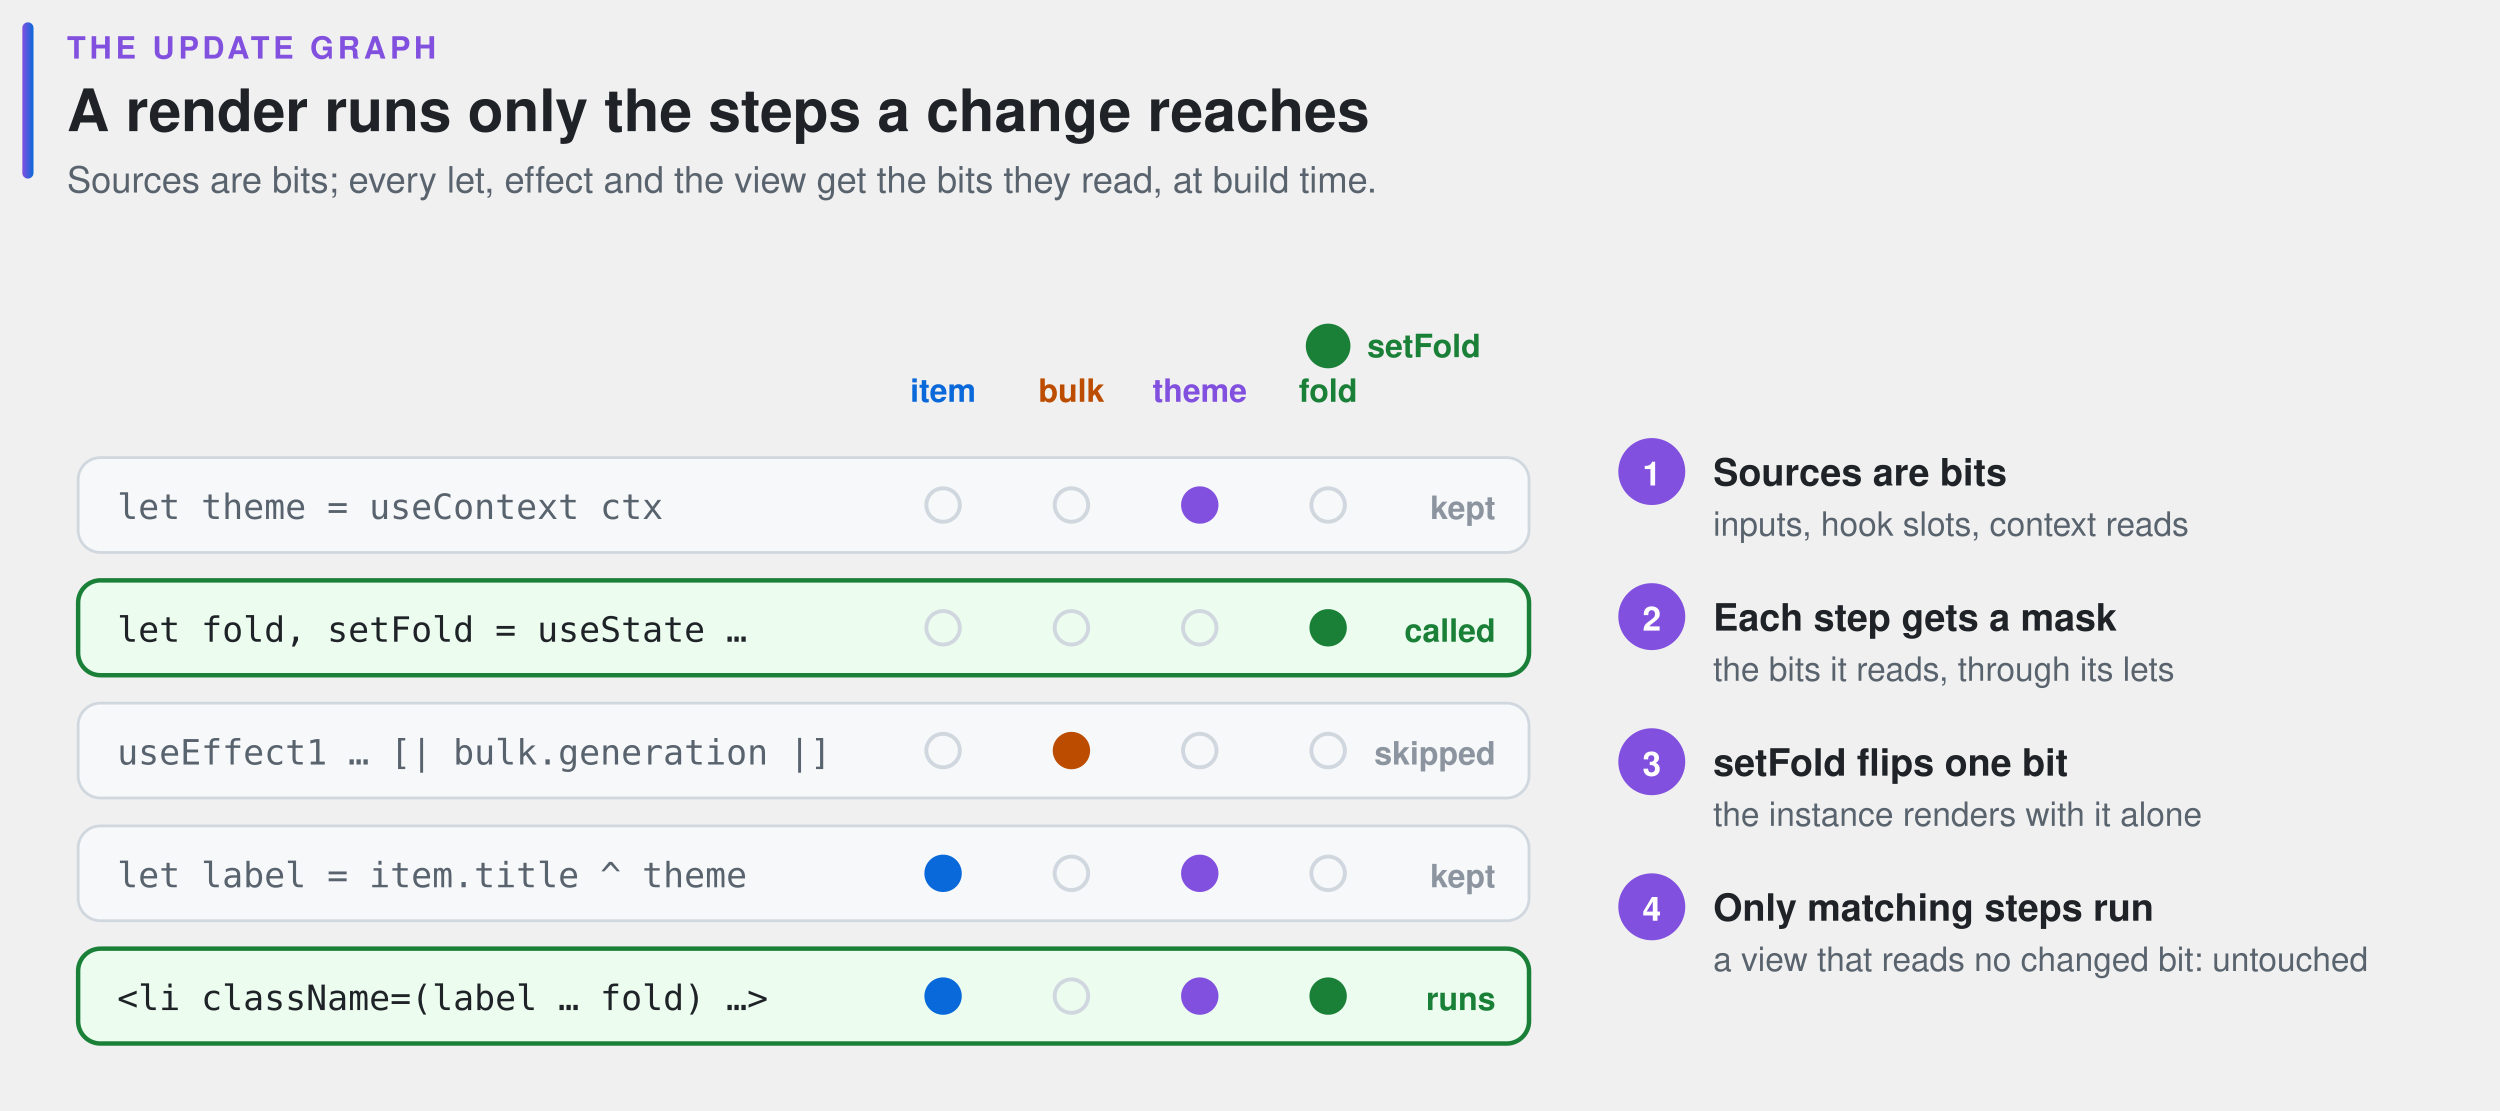
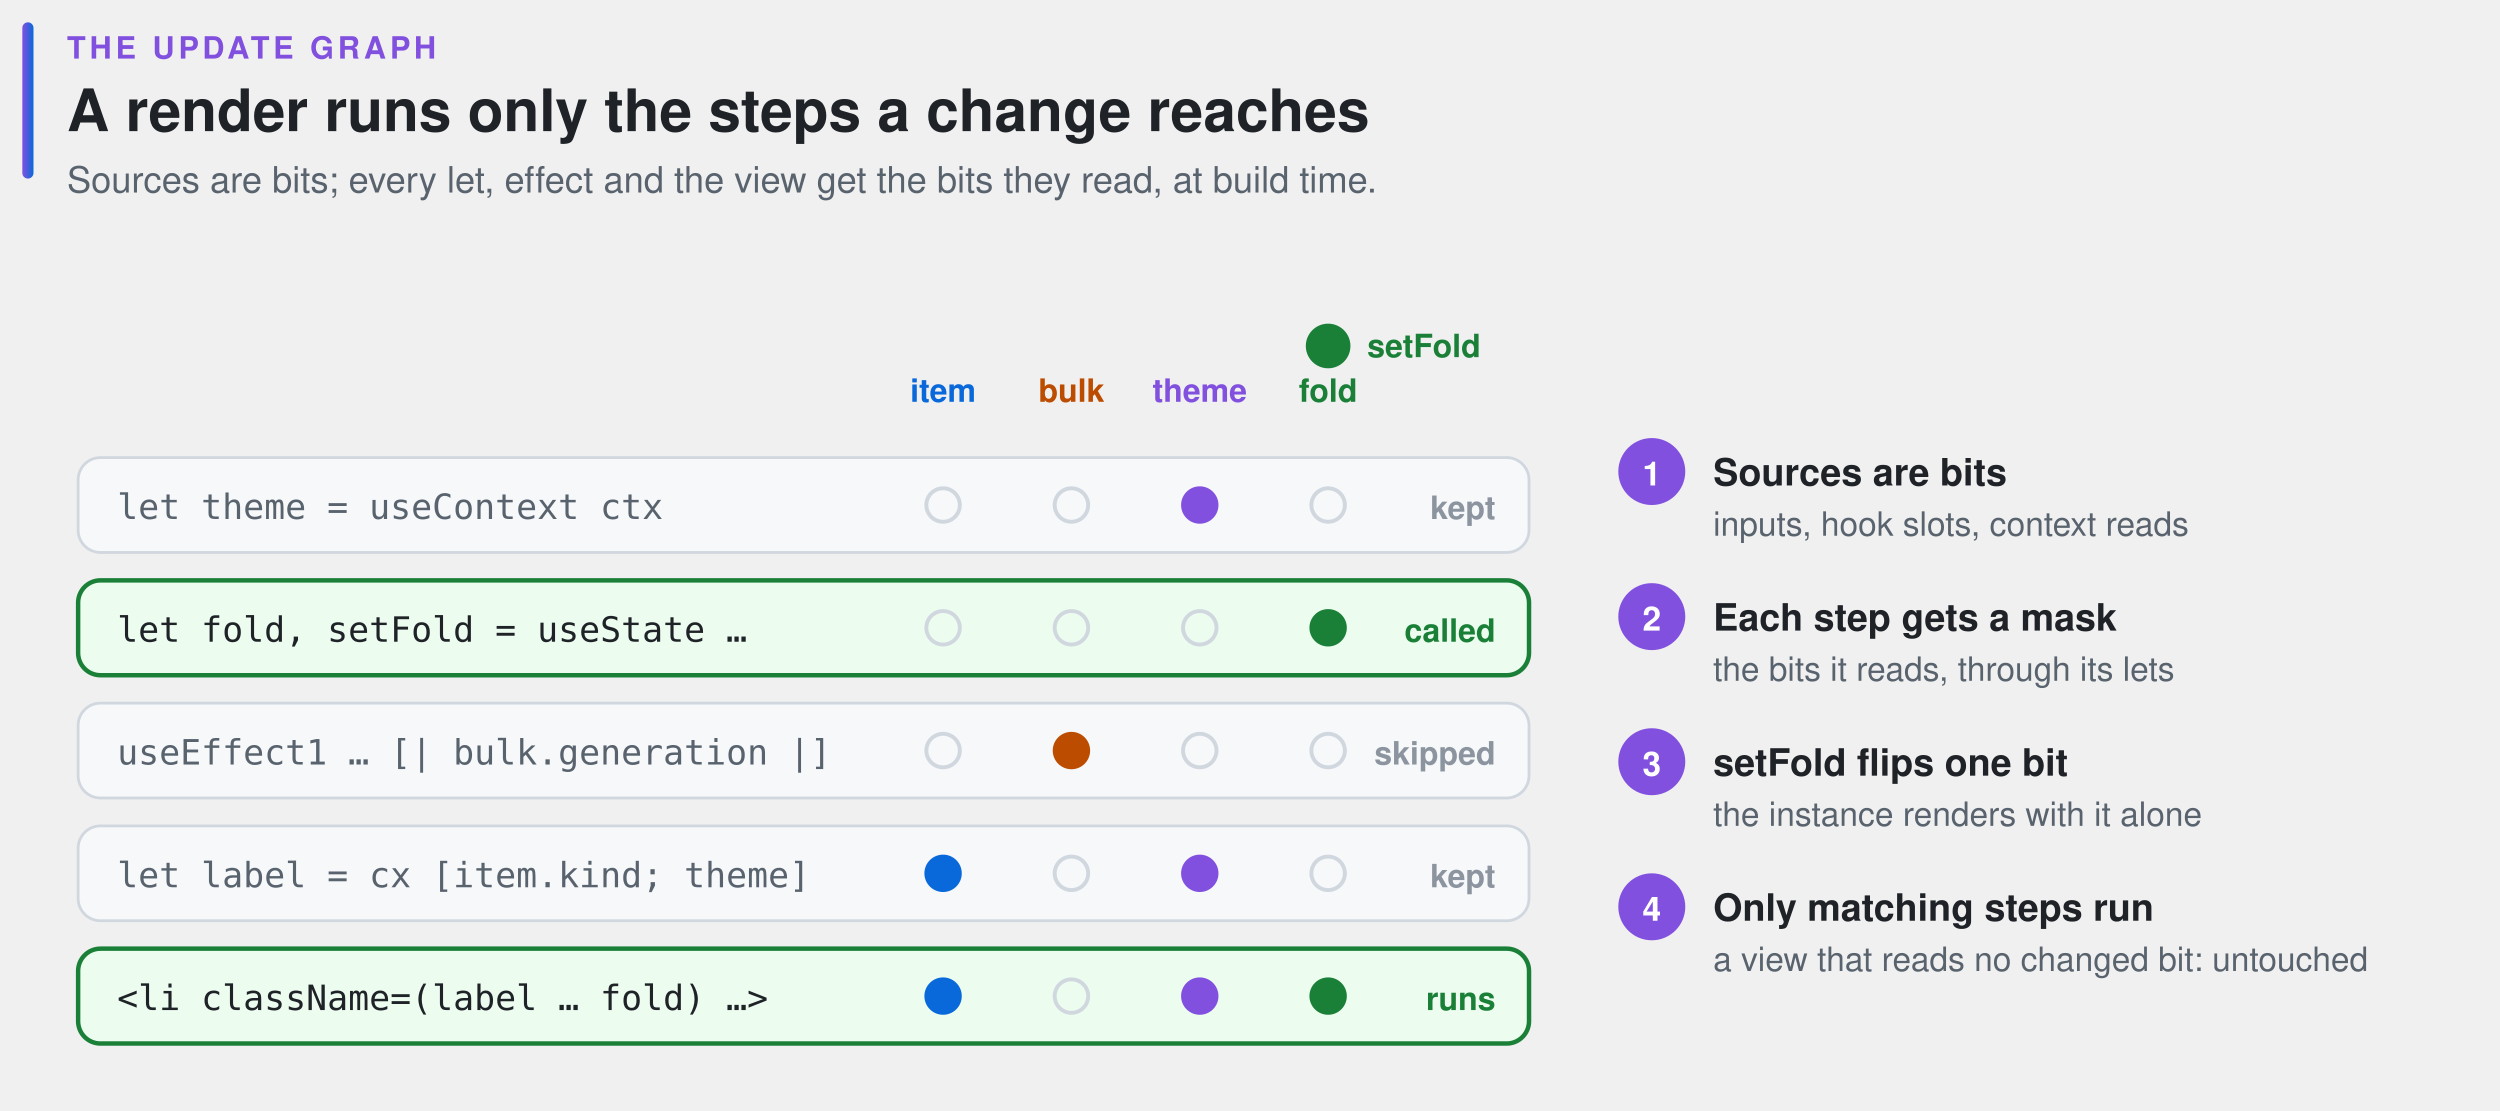
<svg xmlns="http://www.w3.org/2000/svg" viewBox="-8 -8 896 398" width="896" height="398" role="img" aria-label="A render runs only the steps a change reaches. Sources are bits; every let, effect and the view get the bits they read, at build time. The update graph of a row: melact-ppx numbers its sources, the props item and bulk, the context theme and the state cell fold, and gives every step of the body the bits it reads. When setFold changes fold, the row renders with that bit alone: useState is called as on every render, the context read and the label keep their values, the effect on bulk.generation is passed over without evaluating its dependencies, and the view, which reads fold, is refreshed; had no bit of the view changed, its holes would not be touched">
  <style>text { font-family: -apple-system, BlinkMacSystemFont, 'Segoe UI', Helvetica, Arial, sans-serif; fill: #1f2328; }.mono { font-family: ui-monospace, SFMono-Regular, Menlo, Consolas, monospace; white-space: pre; }.muted { fill: #59636e; } .faint { fill: #8c959f; }.accent { fill: #8250df; } .green { fill: #1a7f37; }.orange { fill: #bc4c00; } .blue { fill: #0969da; }.flow { stroke-dasharray: 6 8; animation: flow 1.1s linear infinite; }@keyframes flow { to { stroke-dashoffset: -28; } }.pulse { animation: pulse 2.2s ease-in-out infinite; }@keyframes pulse { 0%, 100% { opacity: 1; } 50% { opacity: 0.35; } }@media (prefers-reduced-motion: reduce) { .flow, .pulse { animation: none; } }</style>
  <defs>
    <marker id="arrow-muted" viewBox="0 0 10 10" refX="9" refY="5" markerWidth="7" markerHeight="7" orient="auto-start-reverse">
      <path d="M0,0 L10,5 L0,10 z" fill="#59636e" />
    </marker>
    <marker id="arrow-accent" viewBox="0 0 10 10" refX="9" refY="5" markerWidth="7" markerHeight="7" orient="auto-start-reverse">
      <path d="M0,0 L10,5 L0,10 z" fill="#8250df" />
    </marker>
    <marker id="arrow-green" viewBox="0 0 10 10" refX="9" refY="5" markerWidth="7" markerHeight="7" orient="auto-start-reverse">
      <path d="M0,0 L10,5 L0,10 z" fill="#1a7f37" />
    </marker>
    <marker id="arrow-orange" viewBox="0 0 10 10" refX="9" refY="5" markerWidth="7" markerHeight="7" orient="auto-start-reverse">
      <path d="M0,0 L10,5 L0,10 z" fill="#bc4c00" />
    </marker>
    <marker id="arrow-blue" viewBox="0 0 10 10" refX="9" refY="5" markerWidth="7" markerHeight="7" orient="auto-start-reverse">
      <path d="M0,0 L10,5 L0,10 z" fill="#0969da" />
    </marker>
    <filter id="lift" x="-5%" y="-5%" width="110%" height="125%">
      <feDropShadow dx="0" dy="2" stdDeviation="3" flood-color="#1f2328" flood-opacity="0.10" />
    </filter>
    <linearGradient id="glow" x1="0" y1="0" x2="1" y2="0">
      <stop offset="0" stop-color="#8250df" />
      <stop offset="1" stop-color="#0969da" />
    </linearGradient>
  </defs>
  <rect x="0" y="0" width="4" height="56" rx="2" fill="url(#glow)" />
  <text letter-spacing="1.4" x="16" y="13" font-size="11" xml:space="preserve" class="accent" font-weight="800">THE UPDATE GRAPH</text>
  <text x="16" y="39" font-size="21" xml:space="preserve" font-weight="800">A render runs only the steps a change reaches</text>
  <text x="16" y="61" font-size="13" xml:space="preserve" class="muted">Sources are bits; every let, effect and the view get the bits they read, at build time.</text>
  <line x1="0" y1="76" x2="880" y2="76" stroke="url(#glow)" stroke-width="1.2" opacity="0.35" />
  <g transform="translate(0 92)">
    <text x="330" y="44" font-size="11.5" xml:space="preserve" class="blue" font-weight="600" text-anchor="middle">item</text>
    <text x="376" y="44" font-size="11.5" xml:space="preserve" class="orange" font-weight="600" text-anchor="middle">bulk</text>
    <text x="422" y="44" font-size="11.5" xml:space="preserve" class="accent" font-weight="600" text-anchor="middle">theme</text>
    <text x="468" y="44" font-size="11.5" xml:space="preserve" class="green" font-weight="600" text-anchor="middle">fold</text>
    <circle cx="468" cy="24" r="8" fill="#1a7f37" class="pulse" />
    <text x="482" y="28" font-size="11.5" xml:space="preserve" class="green" font-weight="600">setFold</text>
    <rect x="20" y="64" width="520" height="34" rx="8" fill="#f6f8fa" stroke="#d0d7de" stroke-width="1" />
    <text x="34" y="86" font-size="12.5" xml:space="preserve" class="mono muted">let theme = useContext ctx</text>
    <circle cx="330" cy="81" r="6" fill="none" stroke="#d0d7de" stroke-width="1.4" />
    <circle cx="376" cy="81" r="6" fill="none" stroke="#d0d7de" stroke-width="1.4" />
    <circle cx="422" cy="81" r="6" fill="#8250df" stroke="#8250df" stroke-width="1.4" />
    <circle cx="468" cy="81" r="6" fill="none" stroke="#d0d7de" stroke-width="1.4" />
    <text x="528" y="86" font-size="11.5" xml:space="preserve" class="faint" font-weight="600" text-anchor="end">kept</text>
    <rect x="20" y="108" width="520" height="34" rx="8" fill="#ecfdf0" stroke="#1a7f37" stroke-width="1.6" />
    <text x="34" y="130" font-size="12.5" xml:space="preserve" class="mono">let fold, setFold = useState …</text>
    <circle cx="330" cy="125" r="6" fill="none" stroke="#d0d7de" stroke-width="1.4" />
    <circle cx="376" cy="125" r="6" fill="none" stroke="#d0d7de" stroke-width="1.4" />
    <circle cx="422" cy="125" r="6" fill="none" stroke="#d0d7de" stroke-width="1.4" />
    <circle cx="468" cy="125" r="6" fill="#1a7f37" stroke="#1a7f37" stroke-width="1.4" />
    <text x="528" y="130" font-size="11.5" xml:space="preserve" class="green" font-weight="600" text-anchor="end">called</text>
    <rect x="20" y="152" width="520" height="34" rx="8" fill="#f6f8fa" stroke="#d0d7de" stroke-width="1" />
    <text x="34" y="174" font-size="12.5" xml:space="preserve" class="mono muted">useEffect1 … [| bulk.generation |]</text>
    <circle cx="330" cy="169" r="6" fill="none" stroke="#d0d7de" stroke-width="1.4" />
    <circle cx="376" cy="169" r="6" fill="#bc4c00" stroke="#bc4c00" stroke-width="1.4" />
    <circle cx="422" cy="169" r="6" fill="none" stroke="#d0d7de" stroke-width="1.4" />
    <circle cx="468" cy="169" r="6" fill="none" stroke="#d0d7de" stroke-width="1.4" />
    <text x="528" y="174" font-size="11.5" xml:space="preserve" class="faint" font-weight="600" text-anchor="end">skipped</text>
    <rect x="20" y="196" width="520" height="34" rx="8" fill="#f6f8fa" stroke="#d0d7de" stroke-width="1" />
-     <text x="34" y="218" font-size="12.5" xml:space="preserve" class="mono muted">let label = item.title ^ theme</text>
+     <text x="34" y="218" font-size="12.5" xml:space="preserve" class="mono muted">let label = cx [item.kind; theme]</text>
    <circle cx="330" cy="213" r="6" fill="#0969da" stroke="#0969da" stroke-width="1.4" />
    <circle cx="376" cy="213" r="6" fill="none" stroke="#d0d7de" stroke-width="1.4" />
    <circle cx="422" cy="213" r="6" fill="#8250df" stroke="#8250df" stroke-width="1.4" />
    <circle cx="468" cy="213" r="6" fill="none" stroke="#d0d7de" stroke-width="1.4" />
    <text x="528" y="218" font-size="11.5" xml:space="preserve" class="faint" font-weight="600" text-anchor="end">kept</text>
    <rect x="20" y="240" width="520" height="34" rx="8" fill="#ecfdf0" stroke="#1a7f37" stroke-width="1.6" />
    <text x="34" y="262" font-size="12.5" xml:space="preserve" class="mono">&lt;li className=(label … fold) …&gt;</text>
    <circle cx="330" cy="257" r="6" fill="#0969da" stroke="#0969da" stroke-width="1.4" />
    <circle cx="376" cy="257" r="6" fill="none" stroke="#d0d7de" stroke-width="1.4" />
    <circle cx="422" cy="257" r="6" fill="#8250df" stroke="#8250df" stroke-width="1.4" />
    <circle cx="468" cy="257" r="6" fill="#1a7f37" stroke="#1a7f37" stroke-width="1.4" />
    <text x="528" y="262" font-size="11.5" xml:space="preserve" class="green" font-weight="600" text-anchor="end">runs</text>
    <circle cx="584" cy="69" r="12" fill="#8250df" />
    <text x="584" y="74" font-size="12" xml:space="preserve" style="fill:#ffffff" font-weight="700" text-anchor="middle">1</text>
    <text x="606" y="74" font-size="13.5" xml:space="preserve" font-weight="600">Sources are bits</text>
    <text x="606" y="92" font-size="12" xml:space="preserve" class="muted">inputs, hook slots, context reads</text>
    <circle cx="584" cy="121" r="12" fill="#8250df" />
    <text x="584" y="126" font-size="12" xml:space="preserve" style="fill:#ffffff" font-weight="700" text-anchor="middle">2</text>
    <text x="606" y="126" font-size="13.5" xml:space="preserve" font-weight="600">Each step gets a mask</text>
    <text x="606" y="144" font-size="12" xml:space="preserve" class="muted">the bits it reads, through its lets</text>
    <circle cx="584" cy="173" r="12" fill="#8250df" />
    <text x="584" y="178" font-size="12" xml:space="preserve" style="fill:#ffffff" font-weight="700" text-anchor="middle">3</text>
    <text x="606" y="178" font-size="13.5" xml:space="preserve" font-weight="600">setFold flips one bit</text>
    <text x="606" y="196" font-size="12" xml:space="preserve" class="muted">the instance renders with it alone</text>
    <circle cx="584" cy="225" r="12" fill="#8250df" />
    <text x="584" y="230" font-size="12" xml:space="preserve" style="fill:#ffffff" font-weight="700" text-anchor="middle">4</text>
    <text x="606" y="230" font-size="13.5" xml:space="preserve" font-weight="600">Only matching steps run</text>
    <text x="606" y="248" font-size="12" xml:space="preserve" class="muted">a view that reads no changed bit: untouched</text>
  </g>
</svg>
